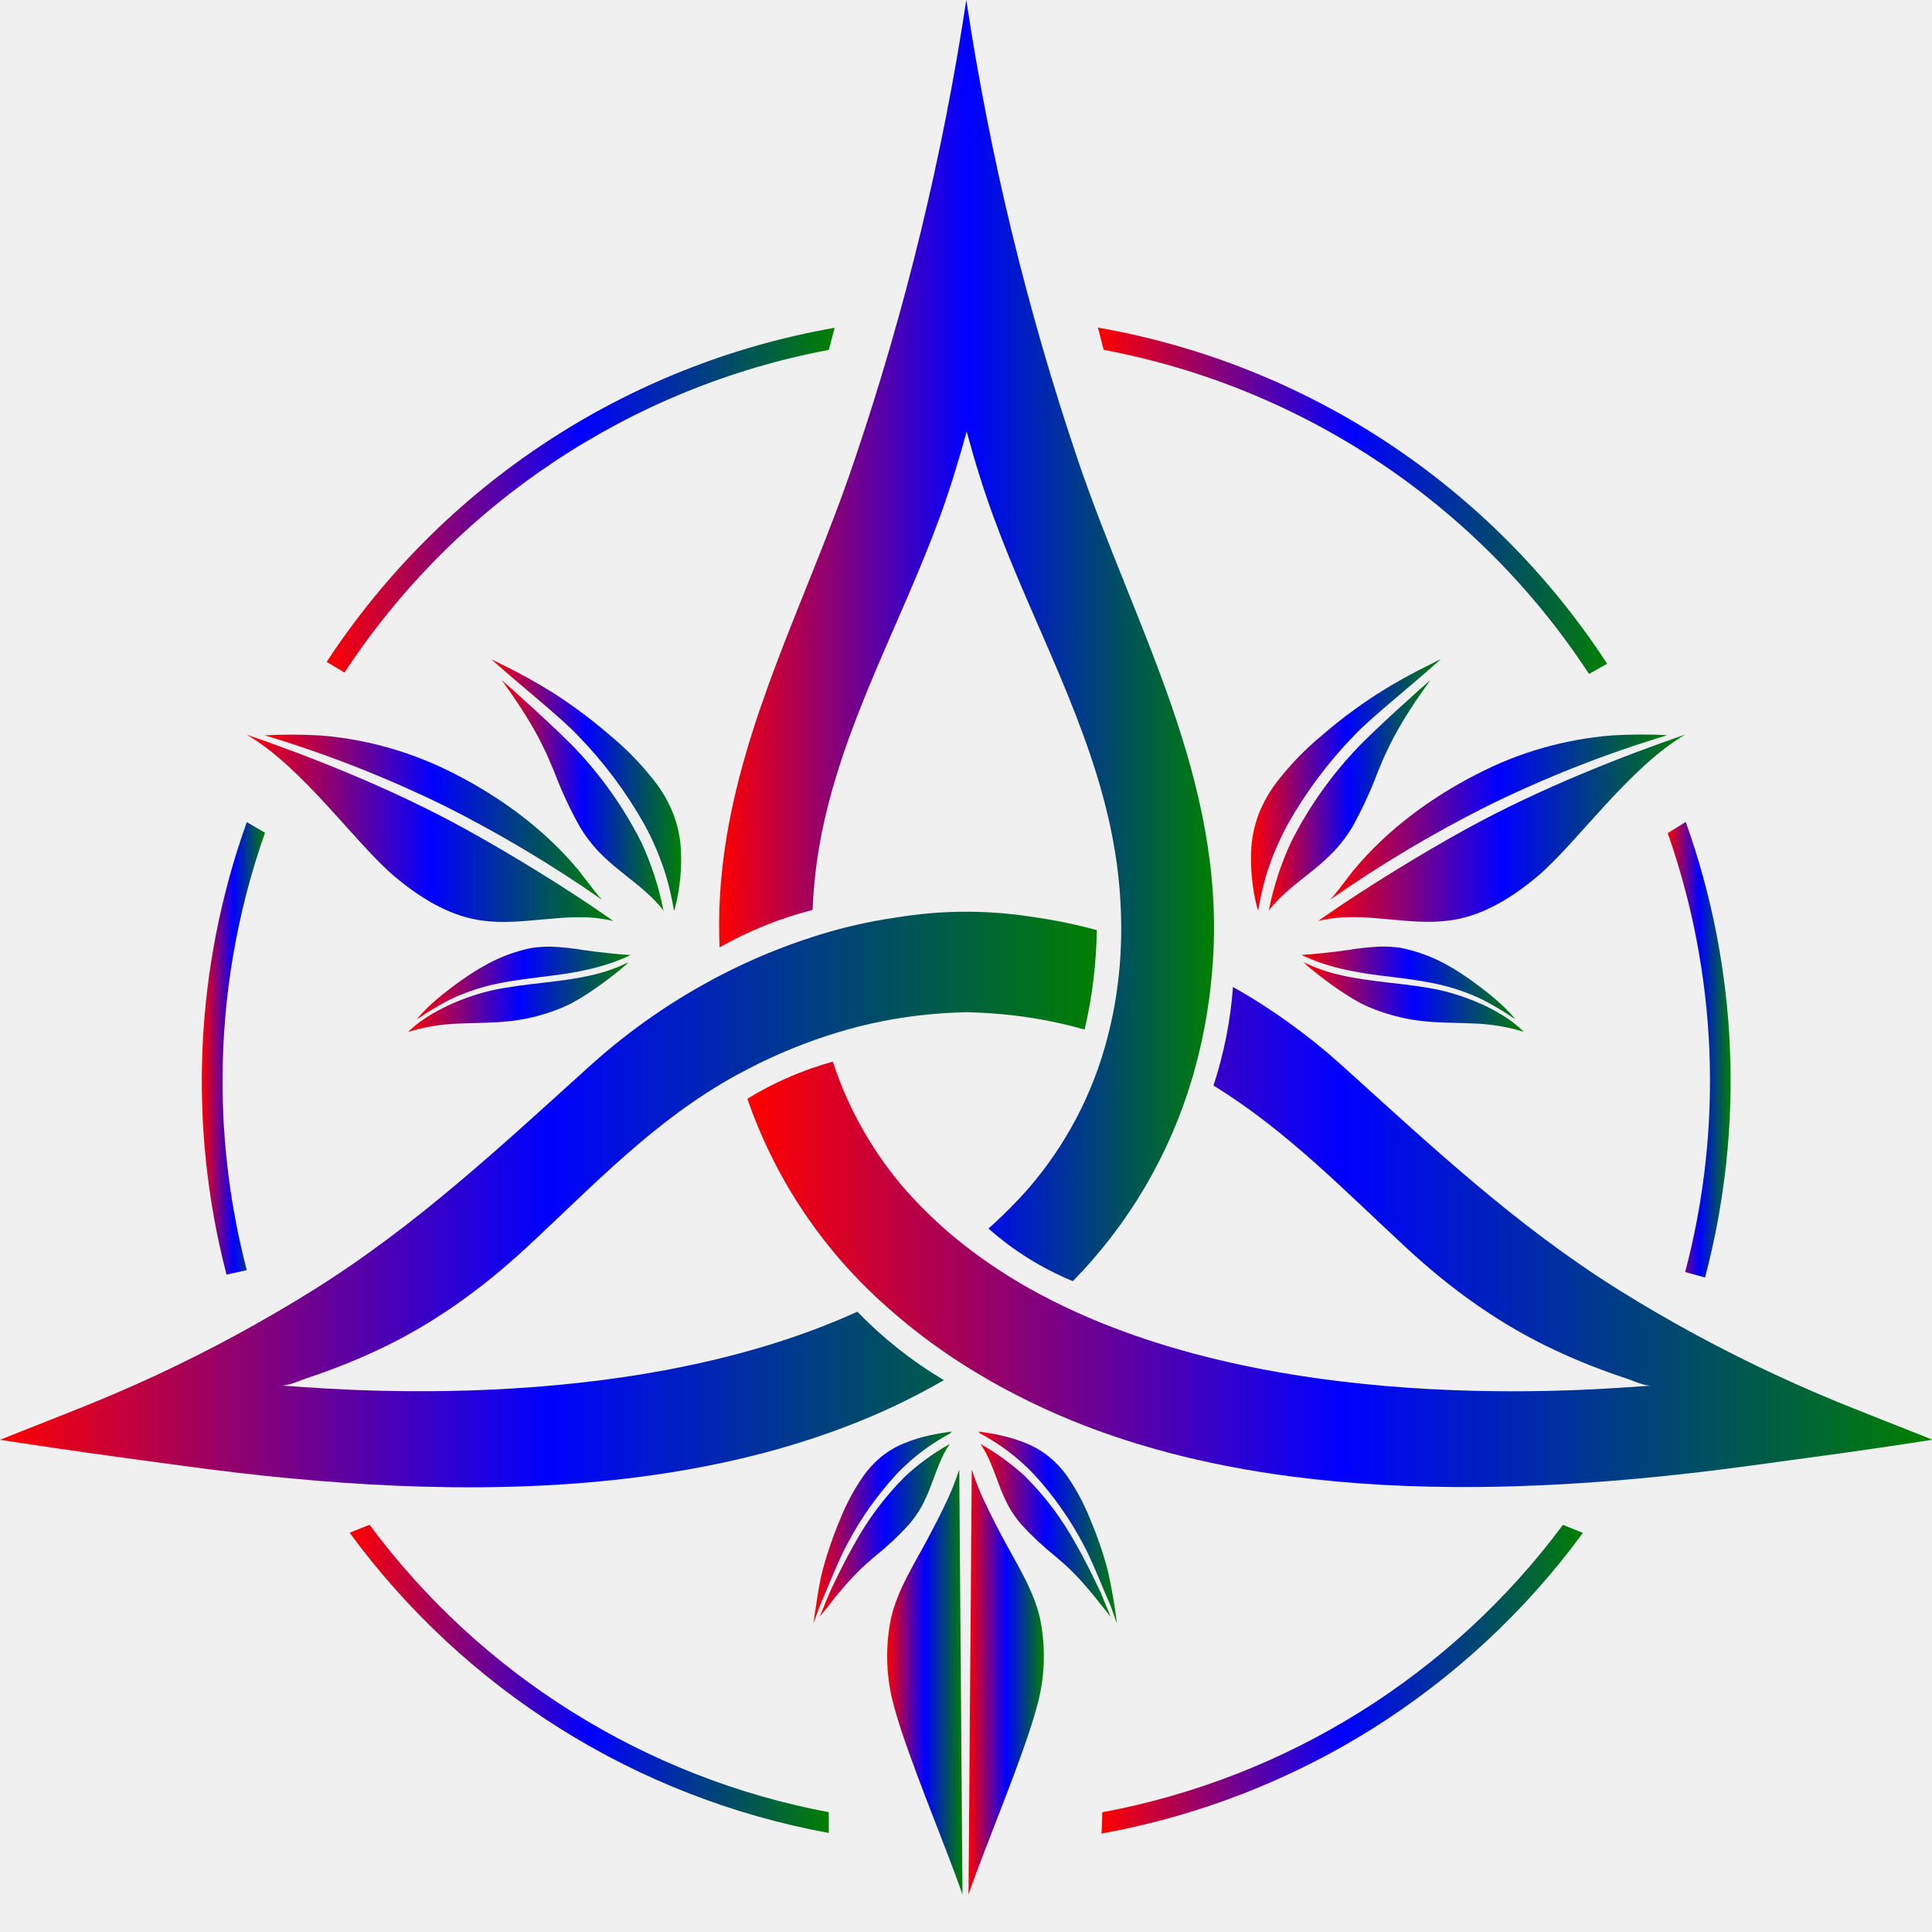
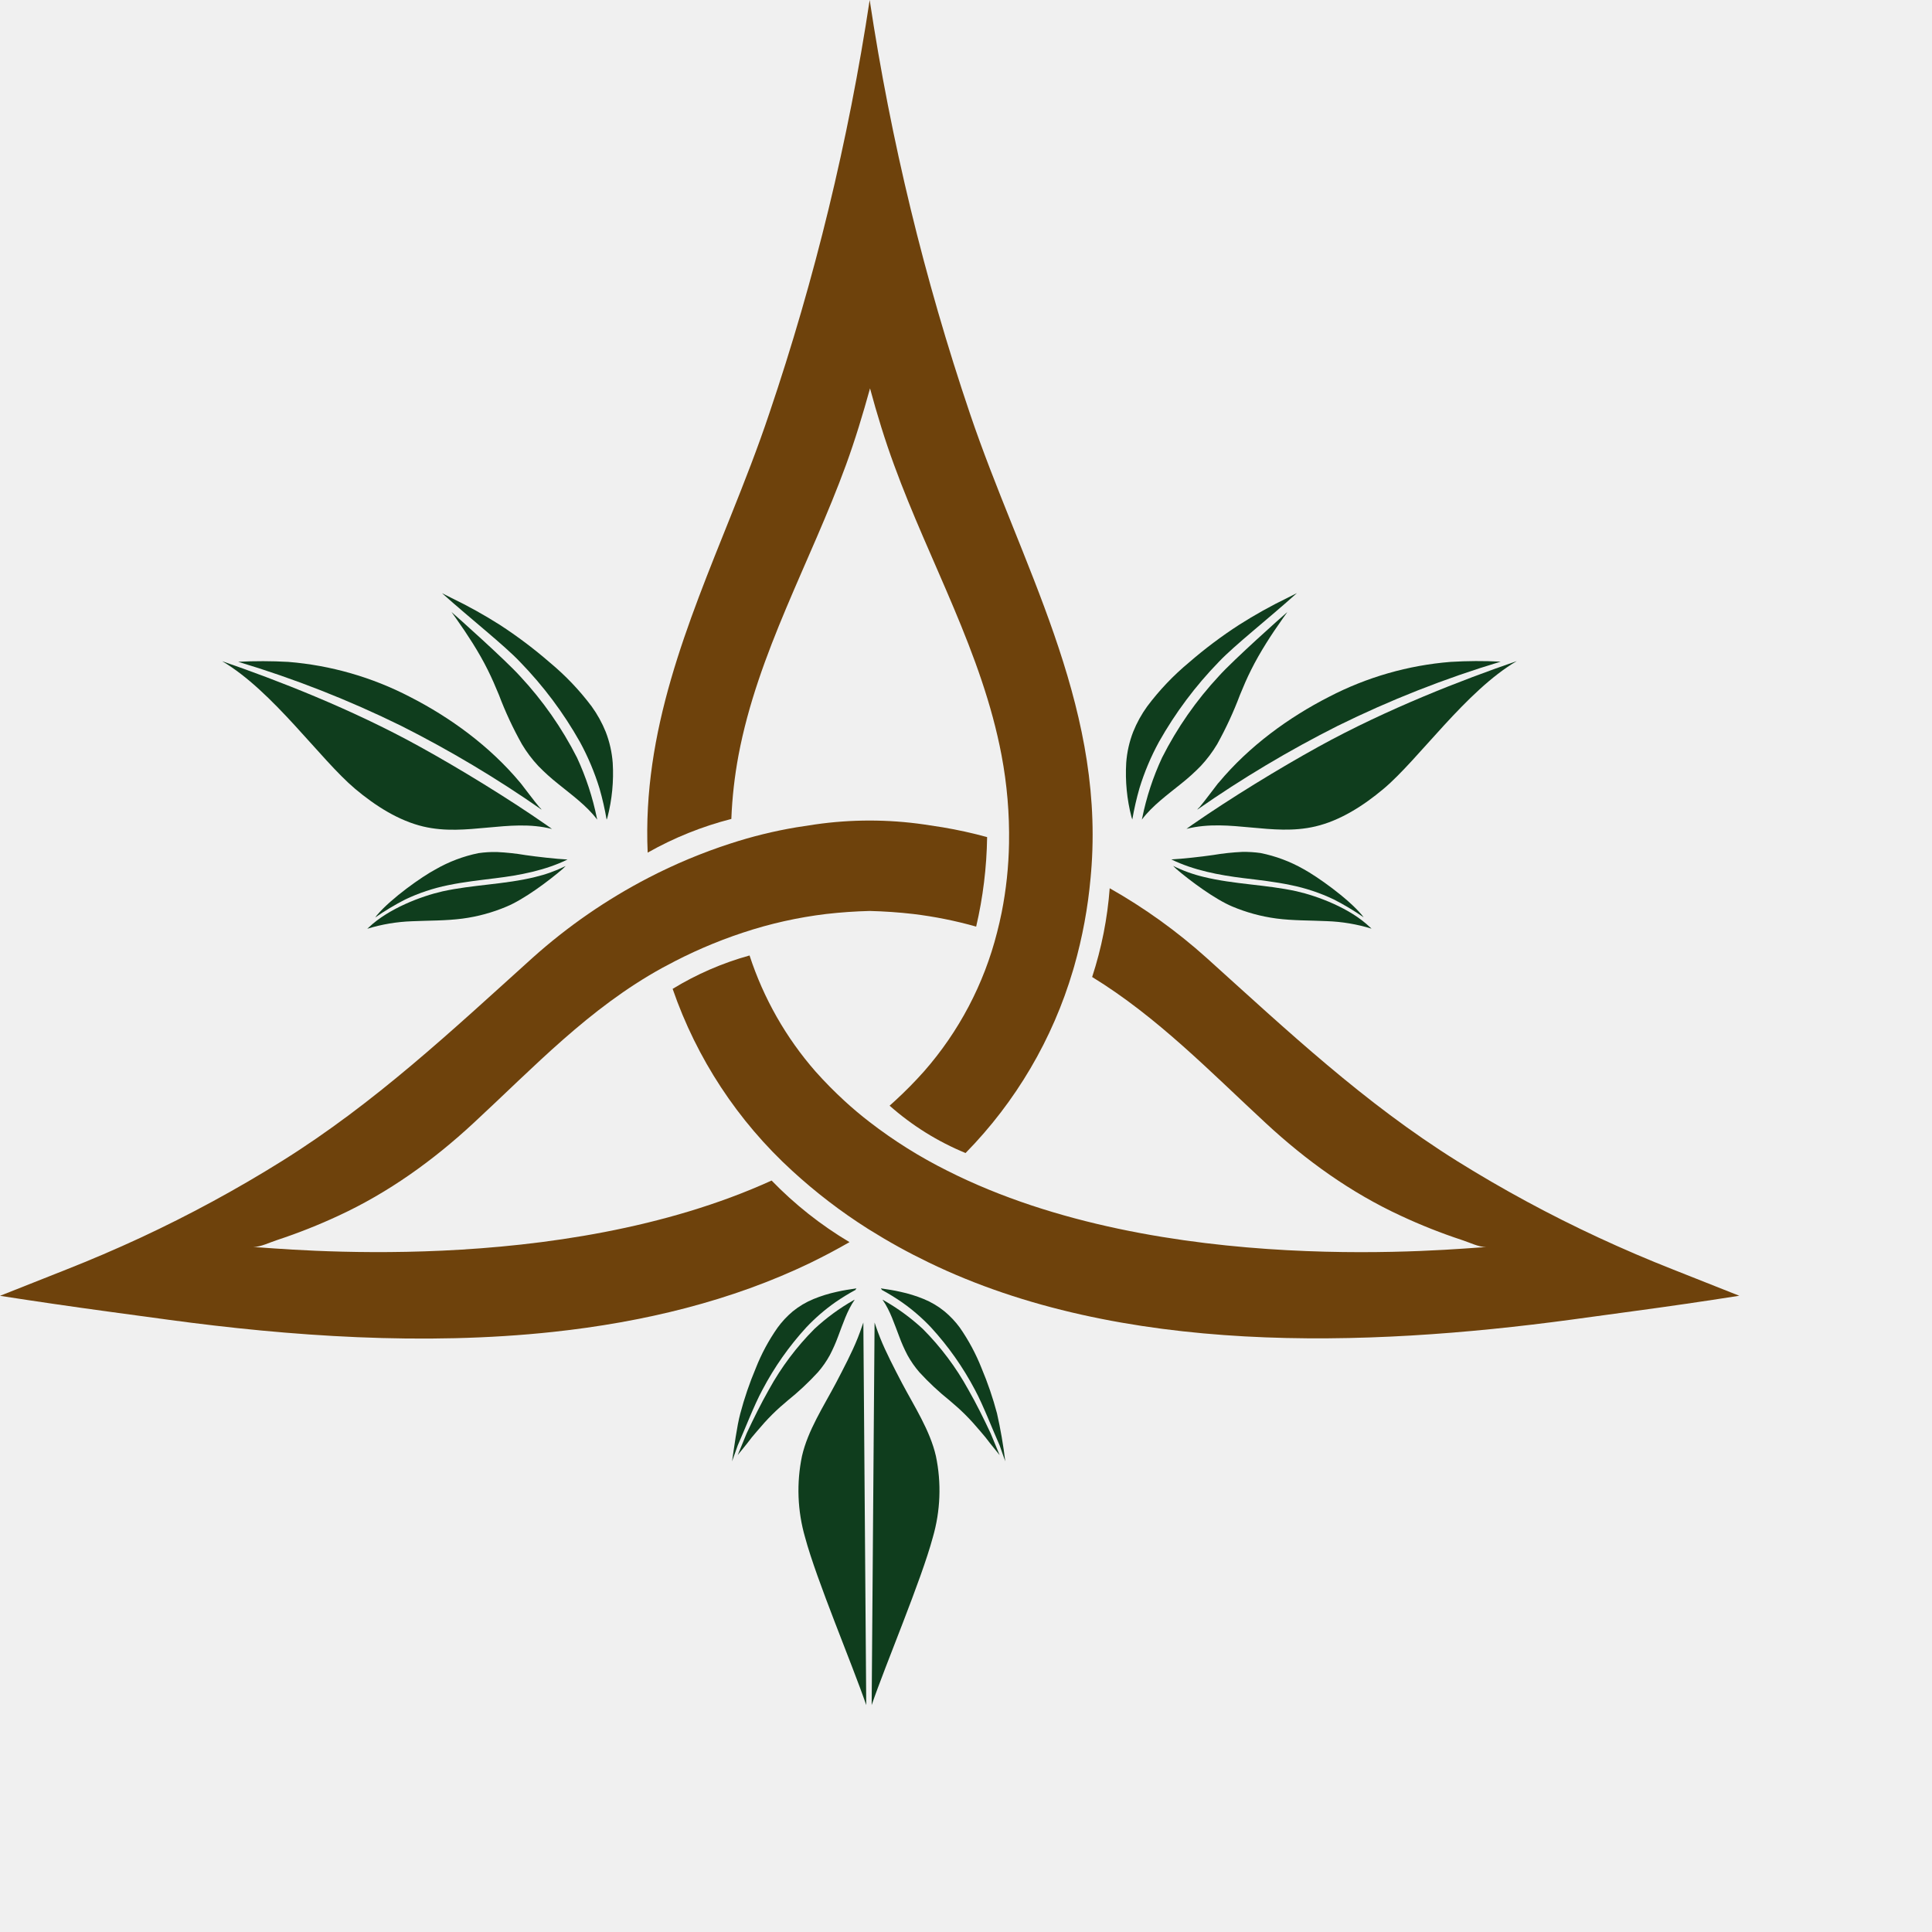
<svg xmlns="http://www.w3.org/2000/svg" id="Layer_1" data-name="Layer 1" viewBox="0 0 500 500">
  <defs>
    <linearGradient id="colorCycleGradient" x1="0%" y1="0%" x2="100%" y2="0%">
      <stop offset="0%" stop-color="red">
        <animate attributeName="stop-color" values="red; blue; green; red; violet; indigo; blue; green; yellow; orange; red" dur="20s" repeatCount="indefinite" />
      </stop>
      <stop offset="50%" stop-color="blue">
        <animate attributeName="stop-color" values="blue; green; red; violet; indigo; blue; green; yellow; orange; red; blue" dur="20s" repeatCount="indefinite" />
      </stop>
      <stop offset="100%" stop-color="green">
        <animate attributeName="stop-color" values="green; red; violet; indigo; blue; green; yellow; orange; red; blue; green" dur="20s" repeatCount="indefinite" />
      </stop>
      <animate attributeName="x1" from="-100%" to="100%" dur="20s" repeatCount="indefinite" />
      <animate attributeName="x2" from="0%" to="200%" dur="20s" repeatCount="indefinite" />
    </linearGradient>
    <style>

            #logo {
+                 
+                 fill: url(#colorCycleGradient);
+                 fill: rgb(110, 66, 12);

-                 fill: url(#colorCycleGradient);
+                 
+                 transform-origin: center;
+                 transform: scale(0.9);
+ 
            }
            
        
            #main {
-                
+ 
+                 stroke: white;
+                 stroke-width: 0;
+                 stroke-linejoin: round; /* Makes edges rounded */
+                 stroke-linecap: round; 

            }
            #circ {
+                 display:none;
+                 display:none;
+                 stroke: rgb(110, 66, 12);
+                 stroke-width: 5;
+             
+ 
+ 

            }

            #leafs {
+                 
+                 fill: rgb(15, 61, 29);

+ 
+             }
+ 
+             #left-leaf {
+ 
+ 
+             }
+ 
+             #right-leaf {
+ 
+             }
+ 
+             #bottom-leaf {
+                 
            }
           

        </style>
  </defs>
  <g id="logo" class="gradientFill">
    <g id="main">
-       <path class="main" d="M249.5,353.3l.55.34A175.7,175.7,0,0,0,267,363c55.29,26.84,125.66,24.44,184.76,16.48,5.86-.79,11.74-1.62,17.6-2.4q15.44-2.07,30.78-4.48l-19-7.53q-10.83-4.26-21.43-9.18A376.78,376.78,0,0,1,419,333.87c-26.77-16.73-48.71-37.38-72-58.39a158.76,158.76,0,0,0-27.9-20.06,107.8,107.8,0,0,1-5.05,25.52c18.7,11.46,33.91,27.19,49.91,42,11.63,10.78,24.44,20,38.85,26.66a160.29,160.29,0,0,0,17.66,7c1.91.6,4.84,2.06,6.89,2-8.13.35-92.95,9.36-154.95-21.95a135.45,135.45,0,0,1-22.34-14h0c-2.48-1.91-4.84-3.89-7.14-6a118,118,0,0,1-8.39-8.5,95.73,95.73,0,0,1-19-33.4,86.79,86.79,0,0,0-22.12,9.6,126.89,126.89,0,0,0,34.36,52.3A153.81,153.81,0,0,0,249.5,353.3Z" />
      <path class="main" d="M210.21,148.19c3.86-9.65,7.68-19.37,11-29.3A694.11,694.11,0,0,0,250.08,0,692.93,692.93,0,0,0,278.9,118.89c14.66,43.36,38.18,82.59,35,129.88-.09,1.19-.17,2.4-.29,3.6a137.91,137.91,0,0,1-4.72,25.49c-.12.41-.23.8-.35,1.19a125.86,125.86,0,0,1-30.89,52.51,77.22,77.22,0,0,1-21.84-13.62c.51-.44,1-.89,1.49-1.34a116.29,116.29,0,0,0,8.4-8.51,96.4,96.4,0,0,0,21-39.92c.5-1.9.93-3.82,1.33-5.77a111.64,111.64,0,0,0,2.12-19.89A124.27,124.27,0,0,0,288,217.19c-5.55-29.42-20.73-55.6-30.89-83.45-2.65-7.2-4.92-14.61-6.93-22.06-2.06,7.45-4.29,14.83-6.93,22.06-10.17,27.87-25.34,54-30.89,83.45a126.39,126.39,0,0,0-2.06,18.3,98.22,98.22,0,0,0-24.06,9.69C184.7,210.24,197.65,179.59,210.21,148.19Z" />
      <path class="main" d="M159,383c-37.18,4-75.83,1.21-110.58-3.5-5.86-.78-11.74-1.61-17.6-2.39Q15.34,375,0,372.62l19-7.53q10.8-4.26,21.42-9.18a377.44,377.44,0,0,0,40.68-22.06c26.77-16.73,48.71-37.38,72-58.39a160.81,160.81,0,0,1,33.44-23.09,154.83,154.83,0,0,1,23.5-9.81A130.83,130.83,0,0,1,229,237.9c1.79-.28,3.58-.57,5.42-.83a109.86,109.86,0,0,1,31.26,0c1.84.26,3.63.55,5.42.83a130.36,130.36,0,0,1,12.75,2.81,120.59,120.59,0,0,1-3.15,25.74,118.87,118.87,0,0,0-18.1-3.63c-4.12-.48-8.33-.76-12.5-.87-4.18.11-8.35.39-12.51.87a121.82,121.82,0,0,0-24,5.38,135.25,135.25,0,0,0-22.24,9.64l-.88.46c-21.11,11.61-36.82,28.46-54.28,44.62-11.63,10.78-24.44,20-38.84,26.66a162.46,162.46,0,0,1-17.67,7c-1.91.6-4.83,2.05-6.89,2,7.89.34,87.71,8.82,149.09-19.11a108,108,0,0,0,22.4,17.71q-5.37,3.09-11.11,5.89C210.36,374.1,185,380.2,159,383Z" />
+       <path class="main" d="M249.5,353.3l.55.34A175.7,175.7,0,0,0,267,363c55.29,26.84,125.66,24.44,184.76,16.48,5.86-.79,11.74-1.62,17.6-2.4q15.44-2.07,30.78-4.48l-19-7.53q-10.83-4.26-21.43-9.18A376.78,376.78,0,0,1,419,333.87c-26.77-16.73-48.71-37.38-72-58.39a158.76,158.76,0,0,0-27.9-20.06,107.8,107.8,0,0,1-5.05,25.52c18.7,11.46,33.91,27.19,49.91,42,11.63,10.78,24.44,20,38.85,26.66a160.29,160.29,0,0,0,17.66,7c1.91.6,4.84,2.06,6.89,2-8.13.35-92.95,9.36-154.95-21.95a135.45,135.45,0,0,1-22.34-14h0c-2.48-1.91-4.84-3.89-7.14-6a118,118,0,0,1-8.39-8.5,95.73,95.73,0,0,1-19-33.4,86.79,86.79,0,0,0-22.12,9.6,126.89,126.89,0,0,0,34.36,52.3A153.81,153.81,0,0,0,249.5,353.3Z" />
    </g>
    <g id="circ">
      <path class="circle" d="M216,84.83l-1.5,5.72A192.69,192.69,0,0,0,89.16,174.06l-4.61-2.77A198,198,0,0,1,216,84.83Z" />
      <path class="circle" d="M57.6,279.78a192.93,192.93,0,0,0,6.27,48.94l-5.25,1.14a199,199,0,0,1,5.25-117.1l4.72,2.75A192.48,192.48,0,0,0,57.6,279.78Z" />
      <path class="circle" d="M285.63,90.54a192.68,192.68,0,0,1,125.61,83.88l4.69-2.64a198,198,0,0,0-131.78-87Z" />
      <path class="circle" d="M214.49,474.37a197.87,197.87,0,0,1-124-77.7l5.15-2.06A192.4,192.4,0,0,0,214.49,469Z" />
      <path class="circle" d="M431.6,215.61a193.47,193.47,0,0,1,4.52,113.59l5.15,1.41a199,199,0,0,0-5-117.89Z" />
      <path class="circle" d="M409.66,396.71a198,198,0,0,1-124.58,77.81l.2-5.51a192.44,192.44,0,0,0,119.21-74.38Z" />
    </g>
    <g id="leafs">
      <g id="left-leaf">
        <path class="left-leaf" d="M63.87,190.13c14.61,8.58,28.16,28.2,38.23,36.69,5.94,5,12.61,9.18,19.57,10.84,6.36,1.51,12.48.87,18.53.32s12.22-1.2,18.53.39L157,237.14c-10.85-7.55-24.91-16.15-36.25-22.41C101.08,203.84,79.4,195.48,63.87,190.13Z" />
        <path class="left-leaf" d="M68.49,190.3a304.75,304.75,0,0,1,46.91,18.44,330.1,330.1,0,0,1,40.35,24.09c-.1-.11-.18-.25-.27-.36l-.37-.35c-1.56-1.84-4.27-5.51-5.31-6.81l-.24-.29c-8.73-10.47-20.1-18.72-31.67-24.63a91.89,91.89,0,0,0-35-10.06A133.76,133.76,0,0,0,68.49,190.3Z" />
        <path class="left-leaf" d="M129.84,176c.69,1,.63.87,1.31,1.84q2.52,3.54,4.83,7.21c1.53,2.45,3,5,4.27,7.57,1.17,2.34,2.21,4.75,3.22,7.2A103.28,103.28,0,0,0,150.08,214a36.64,36.64,0,0,0,4.7,6.25,59.25,59.25,0,0,0,5.71,5.15c3.91,3.18,8.17,6.24,11.18,10.21l.06.07a3.85,3.85,0,0,0-.09-.41,78.58,78.58,0,0,0-5.72-17.41,102.15,102.15,0,0,0-16.4-23.45C145.39,189.83,131.14,177.09,129.84,176Z" />
        <path class="left-leaf" d="M129.76,171.91l-2.66-1.34c8.24,7.38,17.93,15,22.42,19.75a111.34,111.34,0,0,1,17.25,23.05,72.42,72.42,0,0,1,5.61,13.32,84,84,0,0,1,2.06,9,3.81,3.81,0,0,0,.24-.67,50.38,50.38,0,0,0,1.51-15.66,31.08,31.08,0,0,0-2-8.88,34.65,34.65,0,0,0-4.06-7.35,74.55,74.55,0,0,0-12-12.6,130.49,130.49,0,0,0-14.35-10.82A138.06,138.06,0,0,0,129.76,171.91Z" />
        <path class="left-leaf" d="M106.08,266.64l-.47.43a49.6,49.6,0,0,1,12.84-2.16c4.85-.22,9.73-.13,14.54-.76a49,49,0,0,0,12.64-3.44c5-2.06,12.13-7.36,16.22-10.89.27-.27.55-.52.8-.79a41.54,41.54,0,0,1-8.81,3.17c-8.72,2.14-17.86,2.19-26.62,4.12C121.11,257.71,111.77,261.25,106.08,266.64Z" />
        <path class="left-leaf" d="M108.39,263.16l-.48.65a77.76,77.76,0,0,1,8.59-5.15,53.69,53.69,0,0,1,12.35-4.12c4.48-.93,9.05-1.43,13.6-2,7.08-.86,14.32-2.25,20.75-5.38-3.21-.16-8.77-.79-12-1.26a69.18,69.18,0,0,0-8.35-.9,32.46,32.46,0,0,0-5.3.33A41.32,41.32,0,0,0,125.23,250C121.36,252.06,112.57,258.23,108.39,263.16Z" />
      </g>
      <g id="right-leaf">
        <path class="right-leaf" d="M436.15,190.1c-14.62,8.58-28.17,28.2-38.24,36.68-5.94,5-12.6,9.19-19.61,10.85-6.36,1.51-12.49.87-18.53.32s-12.22-1.2-18.59.39l1.74-1.24c10.86-7.54,24.91-16.14,36.26-22.4C398.94,203.8,420.63,195.45,436.15,190.1Z" />
        <path class="right-leaf" d="M431.53,190.26a303.81,303.81,0,0,0-46.9,18.48,329.46,329.46,0,0,0-40.36,24.09c.1-.11.18-.25.27-.36l.38-.35c1.56-1.84,4.25-5.51,5.29-6.82l.26-.28c8.73-10.47,20.09-18.72,31.66-24.63a91.72,91.72,0,0,1,35-10.06A127.92,127.92,0,0,1,431.53,190.26Z" />
        <path class="right-leaf" d="M370.18,176c-.68,1-.63.87-1.3,1.83-1.68,2.37-3.31,4.77-4.83,7.21s-3,5-4.27,7.56c-1.19,2.35-2.22,4.76-3.22,7.21A105.69,105.69,0,0,1,350,214a37.17,37.17,0,0,1-4.7,6.25,59.25,59.25,0,0,1-5.71,5.15c-3.93,3.18-8.17,6.24-11.19,10.21l-.06.07.1-.41a77.39,77.39,0,0,1,5.72-17.41,101.72,101.72,0,0,1,16.4-23.52C354.64,189.8,368.89,177.06,370.18,176Z" />
        <path class="right-leaf" d="M370.28,171.88l2.66-1.34c-8.19,7.38-17.93,15-22.43,19.75a111.6,111.6,0,0,0-17.25,23.05,71.61,71.61,0,0,0-5.6,13.31,84.13,84.13,0,0,0-2.06,9c0-.11-.17-.43-.23-.67a50.39,50.39,0,0,1-1.52-15.66,30.76,30.76,0,0,1,2-8.88,34.21,34.21,0,0,1,4.06-7.35,74.28,74.28,0,0,1,12-12.6,128.91,128.91,0,0,1,14.42-10.83A138.61,138.61,0,0,1,370.28,171.88Z" />
        <path class="right-leaf" d="M393.93,266.61l.46.43a49.46,49.46,0,0,0-12.84-2.16c-4.85-.23-9.74-.13-14.53-.76a49.62,49.62,0,0,1-12.65-3.44c-4.94-2.06-12.13-7.37-16.22-10.89-.27-.27-.55-.52-.81-.8a41.31,41.31,0,0,0,8.82,3.18c8.73,2.14,17.86,2.19,26.63,4.11C378.92,257.67,388.26,261.16,393.93,266.61Z" />
        <path class="right-leaf" d="M391.62,263.12l.5.66a74.06,74.06,0,0,0-8.6-5.15,53.22,53.22,0,0,0-12.35-4.12c-4.47-.94-9-1.44-13.59-2-7.08-.87-14.34-2.25-20.76-5.38,3.21-.16,8.78-.79,12-1.26a69.12,69.12,0,0,1,8.36-.9,33.41,33.41,0,0,1,5.29.32,41.76,41.76,0,0,1,12.36,4.62C378.67,252,387.45,258.16,391.62,263.12Z" />
      </g>
      <g id="bottom-leaf">
        <path class="bottom-leaf" d="M287.45,418.43c-.53-.72-2.19-2.66-2.73-3.38-1.32-1.77-1.35-1.74-2.76-3.42s-2.9-3.35-4.46-4.9-2.92-2.72-4.42-4a78,78,0,0,1-8.71-8.14,28.38,28.38,0,0,1-3.41-4.89,44.29,44.29,0,0,1-2.38-5.37c-1.39-3.58-2.58-7.39-4.75-10.51v-.06c0-.06.19.11.28.15a60.29,60.29,0,0,1,11.26,8.24,77.92,77.92,0,0,1,13.07,17.44c2.33,4.07,4.41,8.3,6.42,12.57Z" />
        <path class="bottom-leaf" d="M289.07,420.21c-.18-.42-1.44-4.11-1.62-4.58-2.06-4.6-4.74-11.61-7.11-16a85.49,85.49,0,0,0-12.62-17.92,54.44,54.44,0,0,0-8.32-7.21,64.68,64.68,0,0,0-5.83-3.59,1,1,0,0,1-.1-.17c.17,0-.27-.19-.11-.17a.41.41,0,0,1-.05-.09c1.89.28,3.8.56,5.67,1a39.28,39.28,0,0,1,6.64,2.06,23.47,23.47,0,0,1,6,3.57,26,26,0,0,1,4.37,4.64,57.24,57.24,0,0,1,6.26,11.67,98.53,98.53,0,0,1,4.44,13A137.06,137.06,0,0,1,289.07,420.21Z" />
        <path class="bottom-leaf" d="M248.26,380.3l.83,110c-4.12-12-14.27-35.88-17.58-48.21a48.57,48.57,0,0,1-.89-23.41c1.69-7.36,6.17-14.2,9.73-20.93,1.14-2.19,2.3-4.38,3.39-6.6s2.06-4.27,2.94-6.49c.43-1.09.83-2.19,1.21-3.3C247.92,381.29,248.09,380.83,248.26,380.3Z" />
        <path class="bottom-leaf" d="M251.49,380.3l-.84,110c4.12-12,14.27-35.88,17.58-48.21a48.32,48.32,0,0,0,.89-23.41c-1.69-7.36-6.17-14.2-9.73-20.93-1.14-2.19-2.29-4.38-3.38-6.6s-2.06-4.27-2.94-6.49c-.44-1.09-.84-2.19-1.22-3.3Z" />
        <path class="bottom-leaf" d="M212.13,418.43c.52-.72,2.19-2.66,2.72-3.38,1.32-1.77,1.35-1.74,2.76-3.42s2.9-3.35,4.46-4.9,2.91-2.72,4.43-4a78.79,78.79,0,0,0,8.7-8.14,27.63,27.63,0,0,0,3.41-4.89A46,46,0,0,0,241,384.3c1.37-3.58,2.58-7.39,4.73-10.51v-.06a1.17,1.17,0,0,1-.27.15,60.22,60.22,0,0,0-11.25,8.24,77.7,77.7,0,0,0-13.09,17.44c-2.31,4.07-4.4,8.3-6.4,12.57Z" />
        <path class="bottom-leaf" d="M210.51,420.21c.17-.42,1.44-4.11,1.63-4.58,2.05-4.6,4.72-11.61,7.11-16a85.35,85.35,0,0,1,12.59-17.92,54.92,54.92,0,0,1,8.32-7.21,63.63,63.63,0,0,1,5.85-3.59.89.89,0,0,0,.08-.17c-.16,0,.28-.19.11-.17l.07-.09c-1.91.28-3.81.56-5.69,1a39.56,39.56,0,0,0-6.64,2.06,23.82,23.82,0,0,0-6,3.57,26.4,26.4,0,0,0-4.35,4.67,55.85,55.85,0,0,0-6.27,11.67,98.53,98.53,0,0,0-4.44,13C211.89,410.13,211.1,416.25,210.51,420.21Z" />
      </g>
    </g>
  </g>
</svg>
